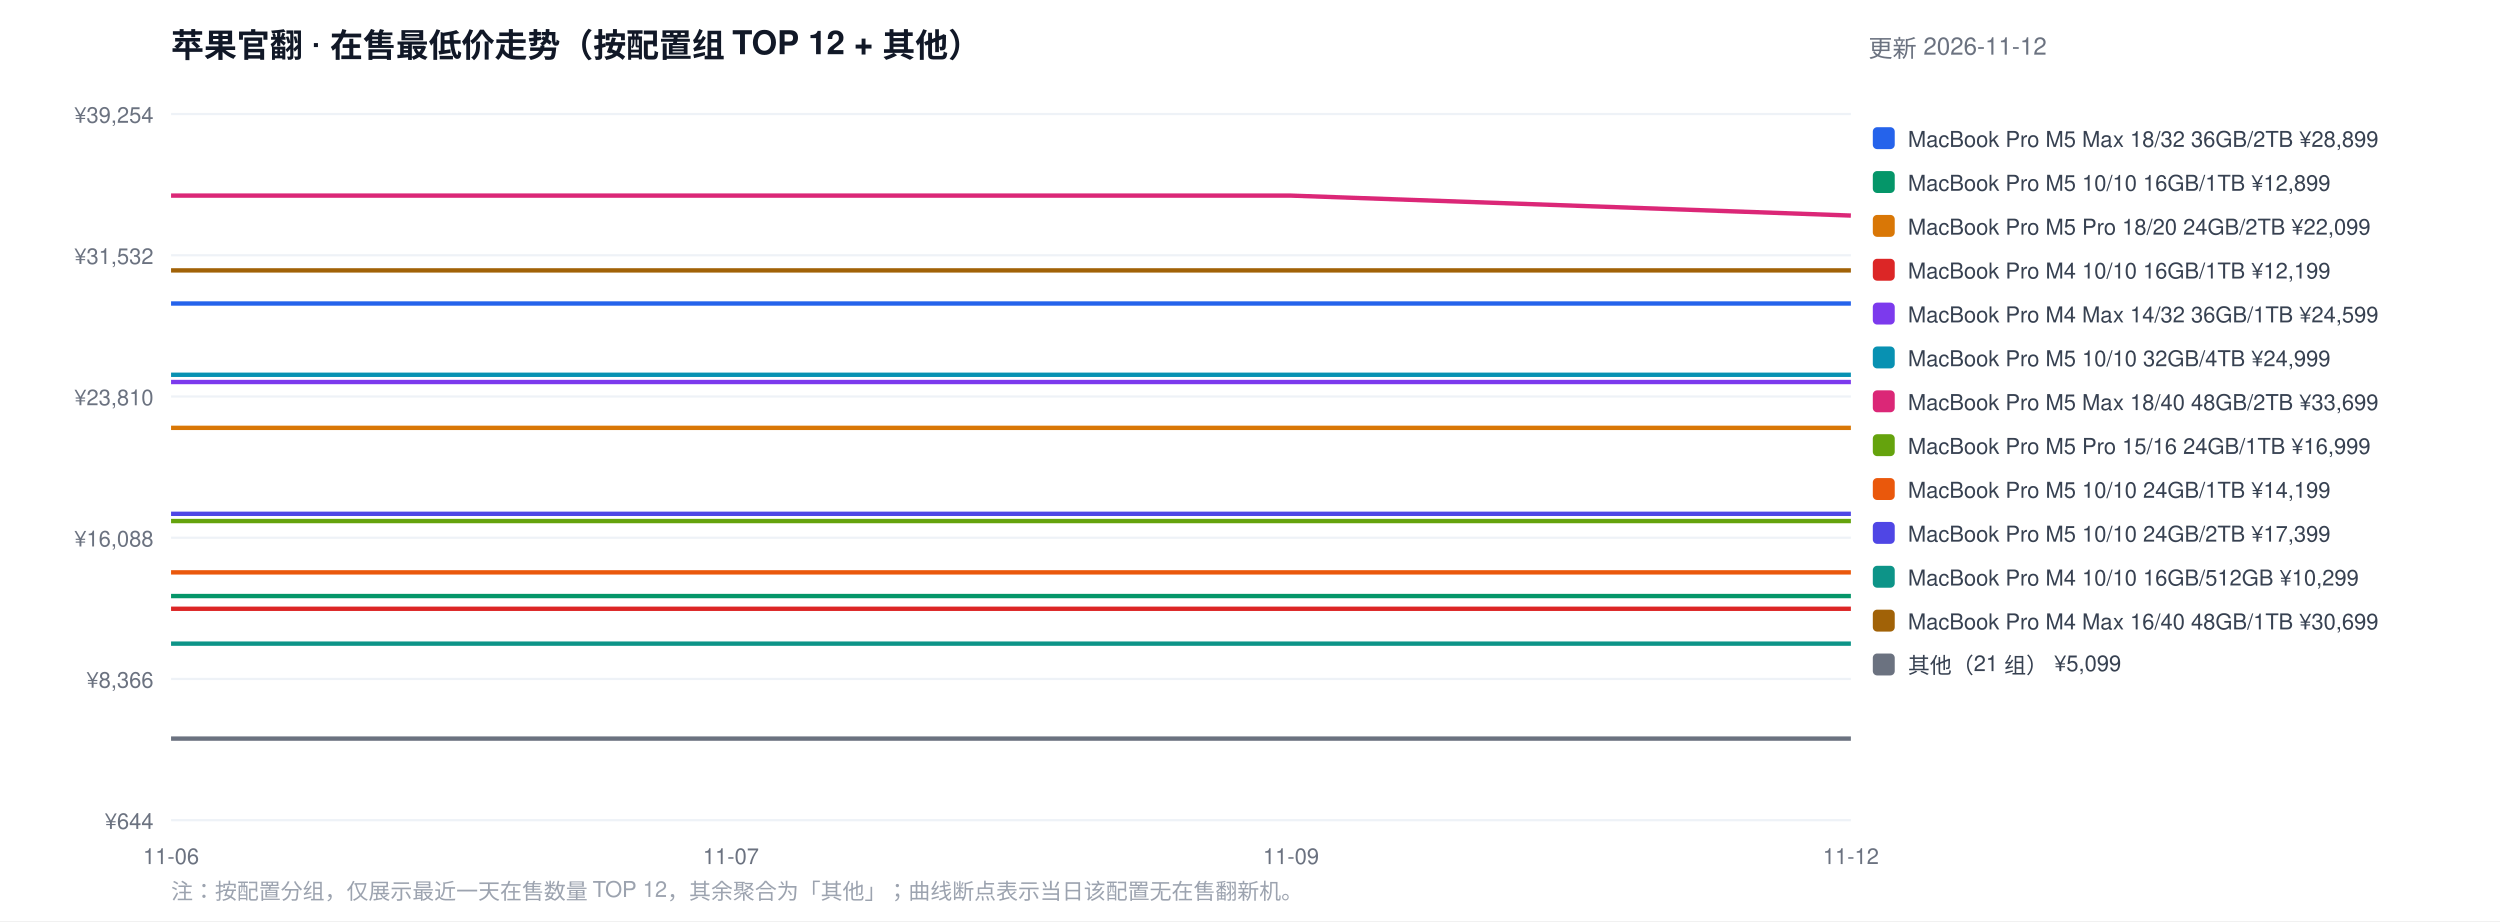
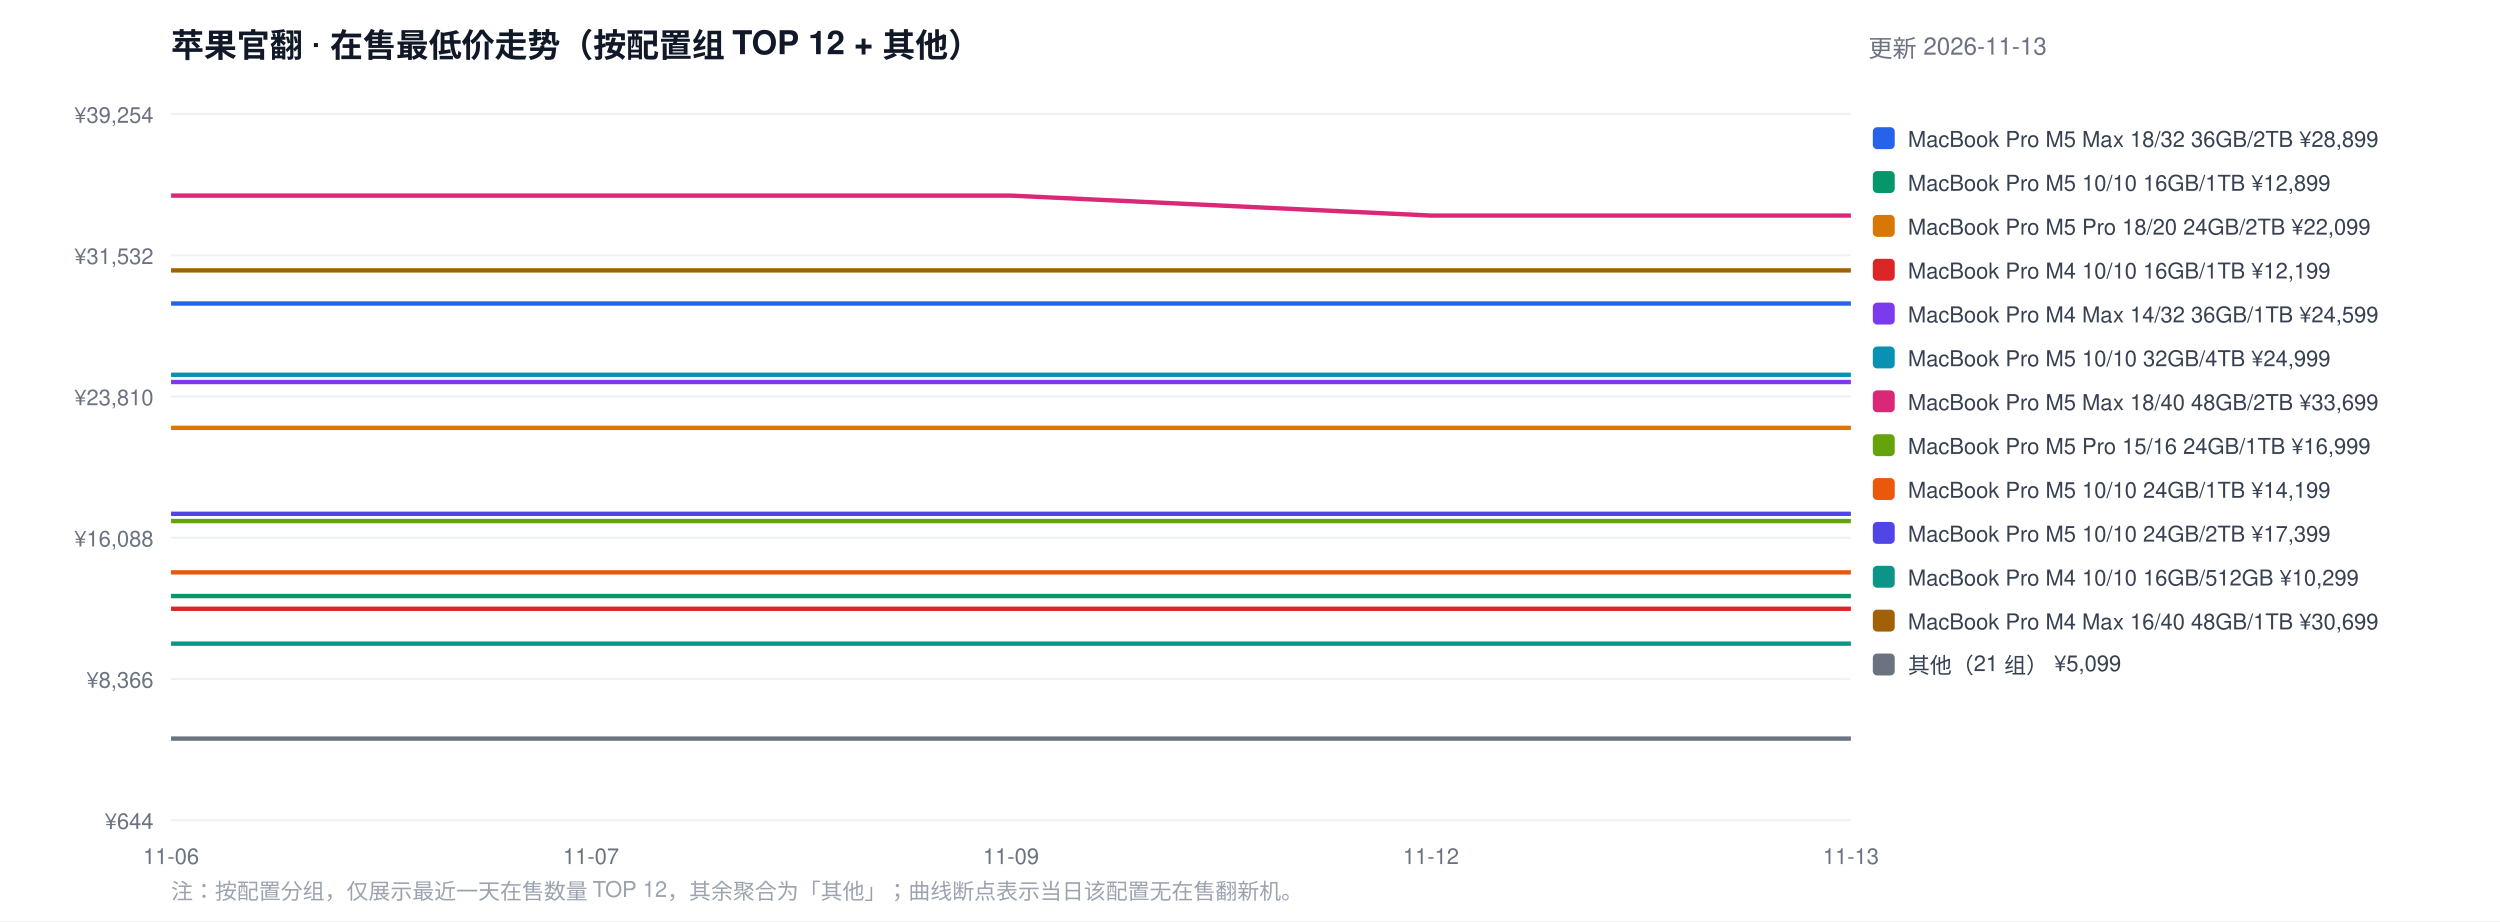
<svg xmlns="http://www.w3.org/2000/svg" width="1140" height="420" viewBox="0 0 1140 420" font-family="-apple-system,Segoe UI,Helvetica,Arial,sans-serif">
  <rect width="1140" height="420" fill="#ffffff" />
  <text x="78" y="26" font-size="15" font-weight="600" fill="#111827">苹果官翻 · 在售最低价走势（按配置组 TOP 12 + 其他）</text>
-   <text x="852" y="26" font-size="11" fill="#6b7280">更新 2026-11-12</text>
+   <text x="852" y="26" font-size="11" fill="#6b7280">更新 2026-11-13</text>
  <line x1="78" y1="374.0" x2="844" y2="374.0" stroke="#eef2f7" />
  <text x="70" y="378.0" font-size="10" fill="#6b7280" text-anchor="end">¥644</text>
  <line x1="78" y1="309.6" x2="844" y2="309.6" stroke="#eef2f7" />
  <text x="70" y="313.6" font-size="10" fill="#6b7280" text-anchor="end">¥8,366</text>
  <line x1="78" y1="245.2" x2="844" y2="245.2" stroke="#eef2f7" />
  <text x="70" y="249.2" font-size="10" fill="#6b7280" text-anchor="end">¥16,088</text>
  <line x1="78" y1="180.8" x2="844" y2="180.8" stroke="#eef2f7" />
  <text x="70" y="184.8" font-size="10" fill="#6b7280" text-anchor="end">¥23,810</text>
  <line x1="78" y1="116.4" x2="844" y2="116.4" stroke="#eef2f7" />
  <text x="70" y="120.4" font-size="10" fill="#6b7280" text-anchor="end">¥31,532</text>
  <line x1="78" y1="52.0" x2="844" y2="52.0" stroke="#eef2f7" />
  <text x="70" y="56.0" font-size="10" fill="#6b7280" text-anchor="end">¥39,254</text>
  <text x="78.0" y="394" font-size="10" fill="#6b7280" text-anchor="middle">11-06</text>
-   <text x="333.3" y="394" font-size="10" fill="#6b7280" text-anchor="middle">11-07</text>
-   <text x="588.7" y="394" font-size="10" fill="#6b7280" text-anchor="middle">11-09</text>
-   <text x="844.0" y="394" font-size="10" fill="#6b7280" text-anchor="middle">11-12</text>
-   <polyline fill="none" stroke="#2563eb" stroke-width="2" points="78.0,138.4 333.3,138.4 588.7,138.4 844.0,138.4" />
-   <polyline fill="none" stroke="#059669" stroke-width="2" points="78.0,271.8 333.3,271.8 588.7,271.8 844.0,271.8" />
-   <polyline fill="none" stroke="#d97706" stroke-width="2" points="78.0,195.1 333.3,195.1 588.7,195.1 844.0,195.1" />
-   <polyline fill="none" stroke="#dc2626" stroke-width="2" points="78.0,277.6 333.3,277.6 588.7,277.6 844.0,277.6" />
-   <polyline fill="none" stroke="#7c3aed" stroke-width="2" points="78.0,174.2 333.3,174.2 588.7,174.2 844.0,174.2" />
-   <polyline fill="none" stroke="#0891b2" stroke-width="2" points="78.0,170.9 333.3,170.9 588.7,170.9 844.0,170.9" />
-   <polyline fill="none" stroke="#db2777" stroke-width="2" points="78.0,89.2 333.3,89.2 588.7,89.2 844.0,98.3" />
-   <polyline fill="none" stroke="#65a30d" stroke-width="2" points="78.0,237.6 333.3,237.6 588.7,237.6 844.0,237.6" />
-   <polyline fill="none" stroke="#ea580c" stroke-width="2" points="78.0,261.0 333.3,261.0 588.7,261.0 844.0,261.0" />
-   <polyline fill="none" stroke="#4f46e5" stroke-width="2" points="78.0,234.3 333.3,234.3 588.7,234.3 844.0,234.3" />
-   <polyline fill="none" stroke="#0d9488" stroke-width="2" points="78.0,293.5 333.3,293.5 588.7,293.5 844.0,293.5" />
-   <polyline fill="none" stroke="#a16207" stroke-width="2" points="78.0,123.3 333.3,123.3 588.7,123.3 844.0,123.3" />
-   <polyline fill="none" stroke="#6b7280" stroke-width="2" points="78.0,336.8 333.3,336.8 588.7,336.8 844.0,336.8" />
+   <text x="269.5" y="394" font-size="10" fill="#6b7280" text-anchor="middle">11-07</text>
+   <text x="461.0" y="394" font-size="10" fill="#6b7280" text-anchor="middle">11-09</text>
+   <text x="652.5" y="394" font-size="10" fill="#6b7280" text-anchor="middle">11-12</text>
+   <text x="844.0" y="394" font-size="10" fill="#6b7280" text-anchor="middle">11-13</text>
+   <polyline fill="none" stroke="#2563eb" stroke-width="2" points="78.0,138.4 269.5,138.4 461.0,138.4 652.5,138.4 844.0,138.4" />
+   <polyline fill="none" stroke="#059669" stroke-width="2" points="78.0,271.8 269.5,271.8 461.0,271.8 652.5,271.8 844.0,271.8" />
+   <polyline fill="none" stroke="#d97706" stroke-width="2" points="78.0,195.1 269.5,195.1 461.0,195.1 652.5,195.1 844.0,195.1" />
+   <polyline fill="none" stroke="#dc2626" stroke-width="2" points="78.0,277.6 269.5,277.6 461.0,277.6 652.5,277.6 844.0,277.6" />
+   <polyline fill="none" stroke="#7c3aed" stroke-width="2" points="78.0,174.2 269.5,174.2 461.0,174.2 652.5,174.2 844.0,174.2" />
+   <polyline fill="none" stroke="#0891b2" stroke-width="2" points="78.0,170.9 269.5,170.9 461.0,170.9 652.5,170.9 844.0,170.9" />
+   <polyline fill="none" stroke="#db2777" stroke-width="2" points="78.0,89.2 269.5,89.2 461.0,89.2 652.5,98.3 844.0,98.3" />
+   <polyline fill="none" stroke="#65a30d" stroke-width="2" points="78.0,237.6 269.5,237.6 461.0,237.6 652.5,237.6 844.0,237.6" />
+   <polyline fill="none" stroke="#ea580c" stroke-width="2" points="78.0,261.0 269.5,261.0 461.0,261.0 652.5,261.0 844.0,261.0" />
+   <polyline fill="none" stroke="#4f46e5" stroke-width="2" points="78.0,234.3 269.5,234.3 461.0,234.3 652.5,234.3 844.0,234.3" />
+   <polyline fill="none" stroke="#0d9488" stroke-width="2" points="78.0,293.5 269.5,293.5 461.0,293.5 652.5,293.5 844.0,293.5" />
+   <polyline fill="none" stroke="#a16207" stroke-width="2" points="78.0,123.3 269.5,123.3 461.0,123.3 652.5,123.3 844.0,123.3" />
+   <polyline fill="none" stroke="#6b7280" stroke-width="2" points="78.0,336.8 269.5,336.8 461.0,336.8 652.5,336.8 844.0,336.8" />
  <rect x="854" y="58" width="10" height="10" rx="2" fill="#2563eb" />
  <text x="870" y="67" font-size="10" fill="#374151">MacBook Pro M5 Max 18/32 36GB/2TB ¥28,899</text>
  <rect x="854" y="78" width="10" height="10" rx="2" fill="#059669" />
  <text x="870" y="87" font-size="10" fill="#374151">MacBook Pro M5 10/10 16GB/1TB ¥12,899</text>
  <rect x="854" y="98" width="10" height="10" rx="2" fill="#d97706" />
  <text x="870" y="107" font-size="10" fill="#374151">MacBook Pro M5 Pro 18/20 24GB/2TB ¥22,099</text>
  <rect x="854" y="118" width="10" height="10" rx="2" fill="#dc2626" />
  <text x="870" y="127" font-size="10" fill="#374151">MacBook Pro M4 10/10 16GB/1TB ¥12,199</text>
  <rect x="854" y="138" width="10" height="10" rx="2" fill="#7c3aed" />
  <text x="870" y="147" font-size="10" fill="#374151">MacBook Pro M4 Max 14/32 36GB/1TB ¥24,599</text>
  <rect x="854" y="158" width="10" height="10" rx="2" fill="#0891b2" />
  <text x="870" y="167" font-size="10" fill="#374151">MacBook Pro M5 10/10 32GB/4TB ¥24,999</text>
  <rect x="854" y="178" width="10" height="10" rx="2" fill="#db2777" />
  <text x="870" y="187" font-size="10" fill="#374151">MacBook Pro M5 Max 18/40 48GB/2TB ¥33,699</text>
  <rect x="854" y="198" width="10" height="10" rx="2" fill="#65a30d" />
  <text x="870" y="207" font-size="10" fill="#374151">MacBook Pro M5 Pro 15/16 24GB/1TB ¥16,999</text>
  <rect x="854" y="218" width="10" height="10" rx="2" fill="#ea580c" />
  <text x="870" y="227" font-size="10" fill="#374151">MacBook Pro M5 10/10 24GB/1TB ¥14,199</text>
  <rect x="854" y="238" width="10" height="10" rx="2" fill="#4f46e5" />
  <text x="870" y="247" font-size="10" fill="#374151">MacBook Pro M5 10/10 24GB/2TB ¥17,399</text>
  <rect x="854" y="258" width="10" height="10" rx="2" fill="#0d9488" />
  <text x="870" y="267" font-size="10" fill="#374151">MacBook Pro M4 10/10 16GB/512GB ¥10,299</text>
  <rect x="854" y="278" width="10" height="10" rx="2" fill="#a16207" />
  <text x="870" y="287" font-size="10" fill="#374151">MacBook Pro M4 Max 16/40 48GB/1TB ¥30,699</text>
  <rect x="854" y="298" width="10" height="10" rx="2" fill="#6b7280" />
  <text x="870" y="307" font-size="10" fill="#374151">其他（21 组） ¥5,099</text>
  <text x="78" y="410" font-size="10" fill="#9ca3af">注：按配置分组，仅展示最近一天在售数量 TOP 12，其余聚合为「其他」；曲线断点表示当日该配置无在售翻新机。</text>
</svg>
